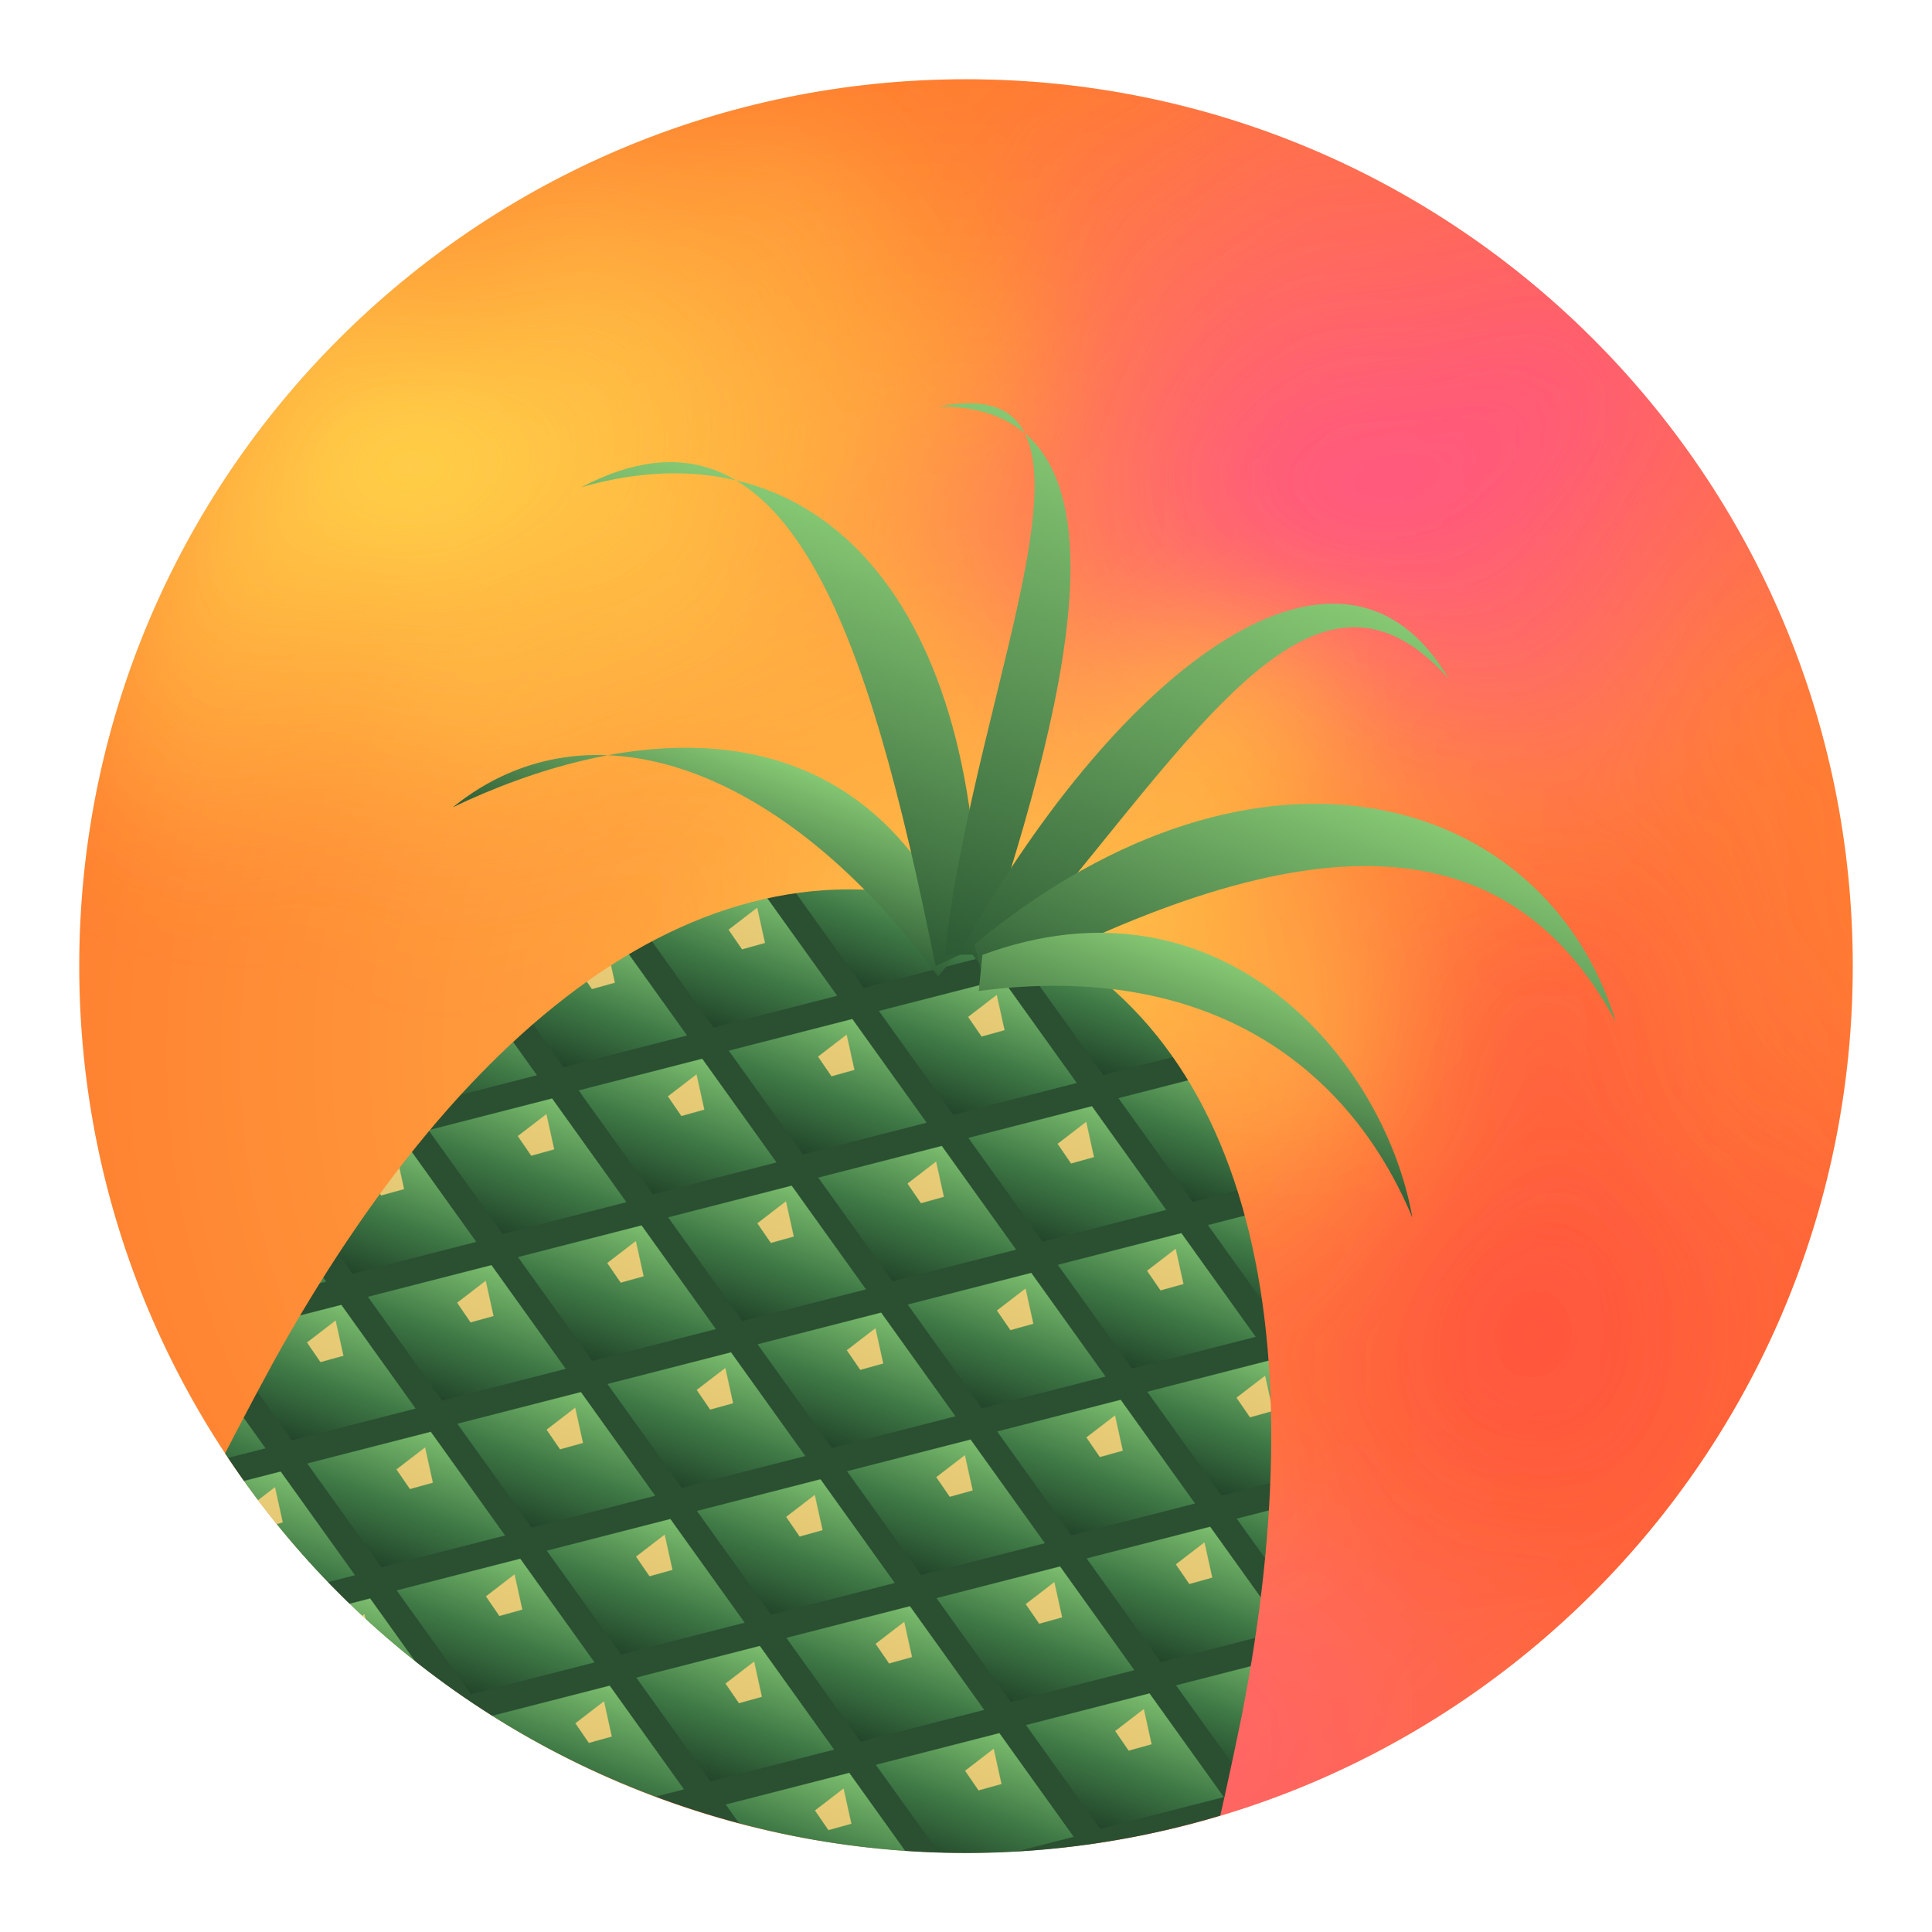
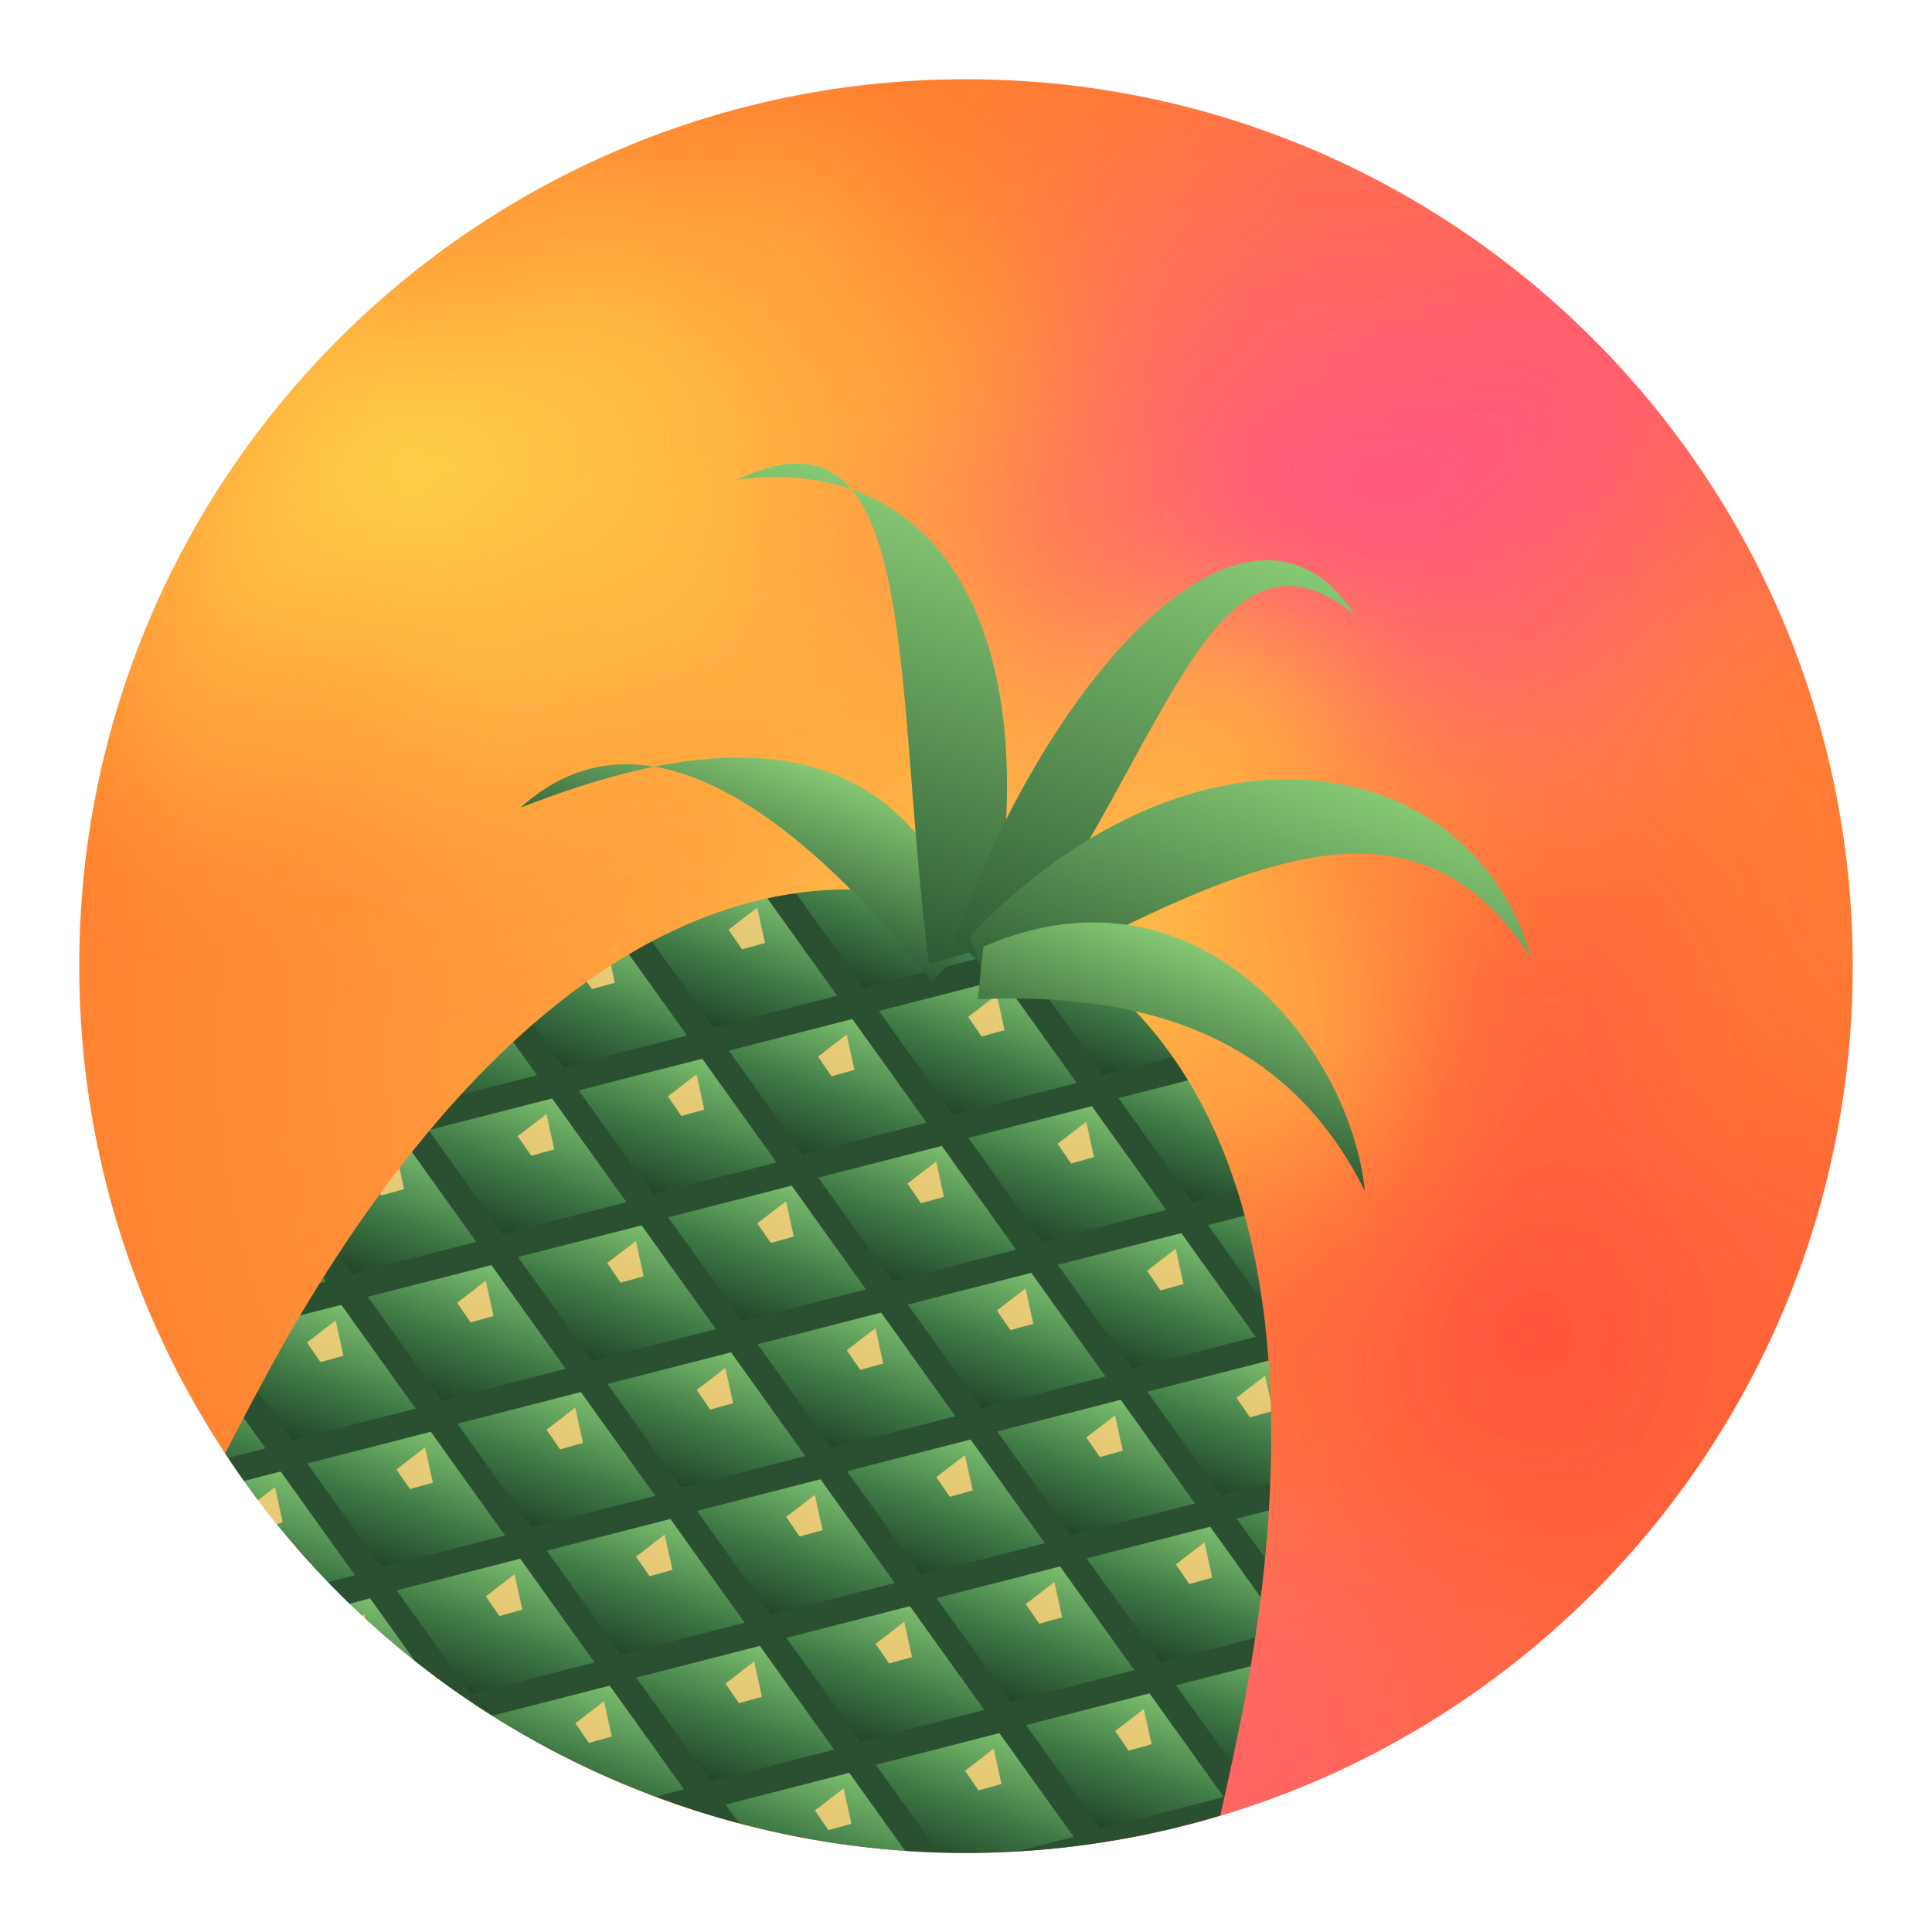
<svg xmlns="http://www.w3.org/2000/svg" viewBox="0 0 1024 1024" width="1024" height="1024">
  <defs>
    <radialGradient id="bgBase" cx="0.5" cy="0.55" r="0.6">
      <stop offset="0" stop-color="#ffb347" />
      <stop offset="1" stop-color="#ff7a2e" />
    </radialGradient>
    <radialGradient id="red" cx="0.5" cy="0.5" r="0.5">
      <stop offset="0" stop-color="#ff4a3d" />
      <stop offset="1" stop-color="#ff4a3d" stop-opacity="0" />
    </radialGradient>
    <radialGradient id="pink" cx="0.5" cy="0.5" r="0.5">
      <stop offset="0" stop-color="#ff4f8b" />
      <stop offset="1" stop-color="#ff4f8b" stop-opacity="0" />
    </radialGradient>
    <radialGradient id="yellow" cx="0.5" cy="0.5" r="0.5">
      <stop offset="0" stop-color="#ffe14d" />
      <stop offset="1" stop-color="#ffe14d" stop-opacity="0" />
    </radialGradient>
    <filter id="swirl" x="-20%" y="-20%" width="140%" height="140%">
      <feTurbulence type="fractalNoise" baseFrequency="0.005" numOctaves="2" seed="11" result="noise" />
      <feDisplacementMap in="SourceGraphic" in2="noise" scale="230" xChannelSelector="R" yChannelSelector="G" result="moved" />
      <feGaussianBlur in="moved" stdDeviation="30" />
    </filter>
    <clipPath id="discClip">
      <circle cx="512" cy="512" r="470" />
    </clipPath>
    <linearGradient id="cell" x1="0.5" y1="0" x2="0.5" y2="1">
      <stop offset="0" stop-color="#7cbd6e" />
      <stop offset="0.55" stop-color="#3f7a46" />
      <stop offset="1" stop-color="#22452a" />
    </linearGradient>
    <linearGradient id="leaf" x1="0" y1="1" x2="0" y2="0">
      <stop offset="0" stop-color="#2c5a34" />
      <stop offset="1" stop-color="#86c873" />
    </linearGradient>
    <pattern id="tub" width="92" height="64" patternUnits="userSpaceOnUse" x="20" y="14">
      <rect width="92" height="64" fill="#2a4f31" />
      <path d="M46 6 L84 32 L46 58 L8 32 Z" fill="url(#cell)" />
      <path d="M0 -26 L38 0 L0 26 L-38 0 Z" fill="url(#cell)" />
      <path d="M92 -26 L130 0 L92 26 L54 0 Z" fill="url(#cell)" />
      <path d="M0 38 L38 64 L0 90 L-38 64 Z" fill="url(#cell)" />
      <path d="M92 38 L130 64 L92 90 L54 64 Z" fill="url(#cell)" />
      <path d="M46 12 L53 23 L46 28 L39 23 Z M0 -20 L7 -9 L0 -4 L-7 -9 Z M92 -20 L99 -9 L92 -4 L85 -9 Z M0 44 L7 55 L0 60 L-7 55 Z M92 44 L99 55 L92 60 L85 55 Z" fill="#ffd27a" opacity="0.85" />
    </pattern>
    <clipPath id="disc">
      <circle cx="512" cy="340" r="320" />
    </clipPath>
    <clipPath id="body">
      <path d="M512 320 C615 320 676 420 698 560 C722 720 720 860 690 915 C660 955 600 955 512 955 C424 955 364 955 334 915 C304 860 302 720 326 560 C348 420 409 320 512 320 Z" />
    </clipPath>
  </defs>
  <g clip-path="url(#discClip)">
    <circle cx="512" cy="512" r="470" fill="url(#bgBase)" />
    <g filter="url(#swirl)">
      <ellipse cx="820" cy="700" rx="300" ry="360" fill="url(#red)" opacity="0.9" />
      <ellipse cx="760" cy="230" rx="330" ry="230" fill="url(#pink)" opacity="0.95" />
      <ellipse cx="260" cy="250" rx="270" ry="220" fill="url(#yellow)" opacity="0.95" />
      <ellipse cx="560" cy="930" rx="300" ry="180" fill="url(#pink)" opacity="0.8" />
      <ellipse cx="560" cy="470" rx="200" ry="170" fill="url(#yellow)" opacity="0.45" />
    </g>
  </g>
  <g transform="rotate(20 512 512)">
    <g transform="translate(512 512) scale(1.4688) translate(-512 -340)">
      <g clip-path="url(#disc)">
        <rect x="250" y="300" width="524" height="700" fill="url(#tub)" clip-path="url(#body)" />
-         <path d="M503.8 347.0 C426.7 295.5 351.6 294.3 318.4 349.5 C363.5 303.5 440.1 258.9 508.9 332.9 Z" fill="url(#leaf)" />
-         <path d="M501.7 343.8 C438.5 240.3 379.3 162.9 322.5 225.1 C390.6 175.5 469.7 209.1 513.8 331.7 Z" fill="url(#leaf)" />
-         <path d="M503.4 338.8 C479.4 241.2 495.2 116.7 434.0 153.5 C501.2 129.3 513.6 228.7 516.5 334.0 Z" fill="url(#leaf)" />
-         <path d="M508.8 332.9 C527.8 219.6 581.7 134.7 640.2 183.0 C573.3 147.2 560.9 240.2 521.5 340.9 Z" fill="url(#leaf)" />
-         <path d="M512.2 331.6 C580.0 216.4 687.3 209.9 739.2 278.7 C674.8 221.4 604.7 253.1 521.7 345.7 Z" fill="url(#leaf)" />
-         <path d="M516.2 334.2 C585.9 275.2 665.1 319.5 694.4 370.2 C654.7 327.2 594.1 308.0 519.4 346.9 Z" fill="url(#leaf)" />
+         <path d="M502.5 349.5 C433.2 307.2 368.4 290.1 341.4 341.3 C384.9 303.1 453.6 256.6 510.4 330.0 Z" fill="url(#leaf)" />
+         <path d="M499.2 343.9 C451.5 251.7 426.3 150.7 374.5 203.3 C440.0 169.2 499.9 216.6 517.8 330.4 Z" fill="url(#leaf)" />
+         <path d="M504.8 332.2 C504.6 227.7 545.9 131.7 600.7 173.1 C536.0 150.2 554.4 249.9 524.0 340.8 Z" fill="url(#leaf)" />
+         <path d="M509.6 329.2 C558.6 219.4 657.9 205.6 702.7 267.5 C641.5 221.7 595.4 266.5 523.8 347.4 Z" fill="url(#leaf)" />
+         <path d="M515.5 331.3 C576.3 273.7 651.9 319.6 675.0 367.0 C636.6 330.8 588.2 321.7 520.1 349.8 Z" fill="url(#leaf)" />
      </g>
    </g>
  </g>
</svg>
